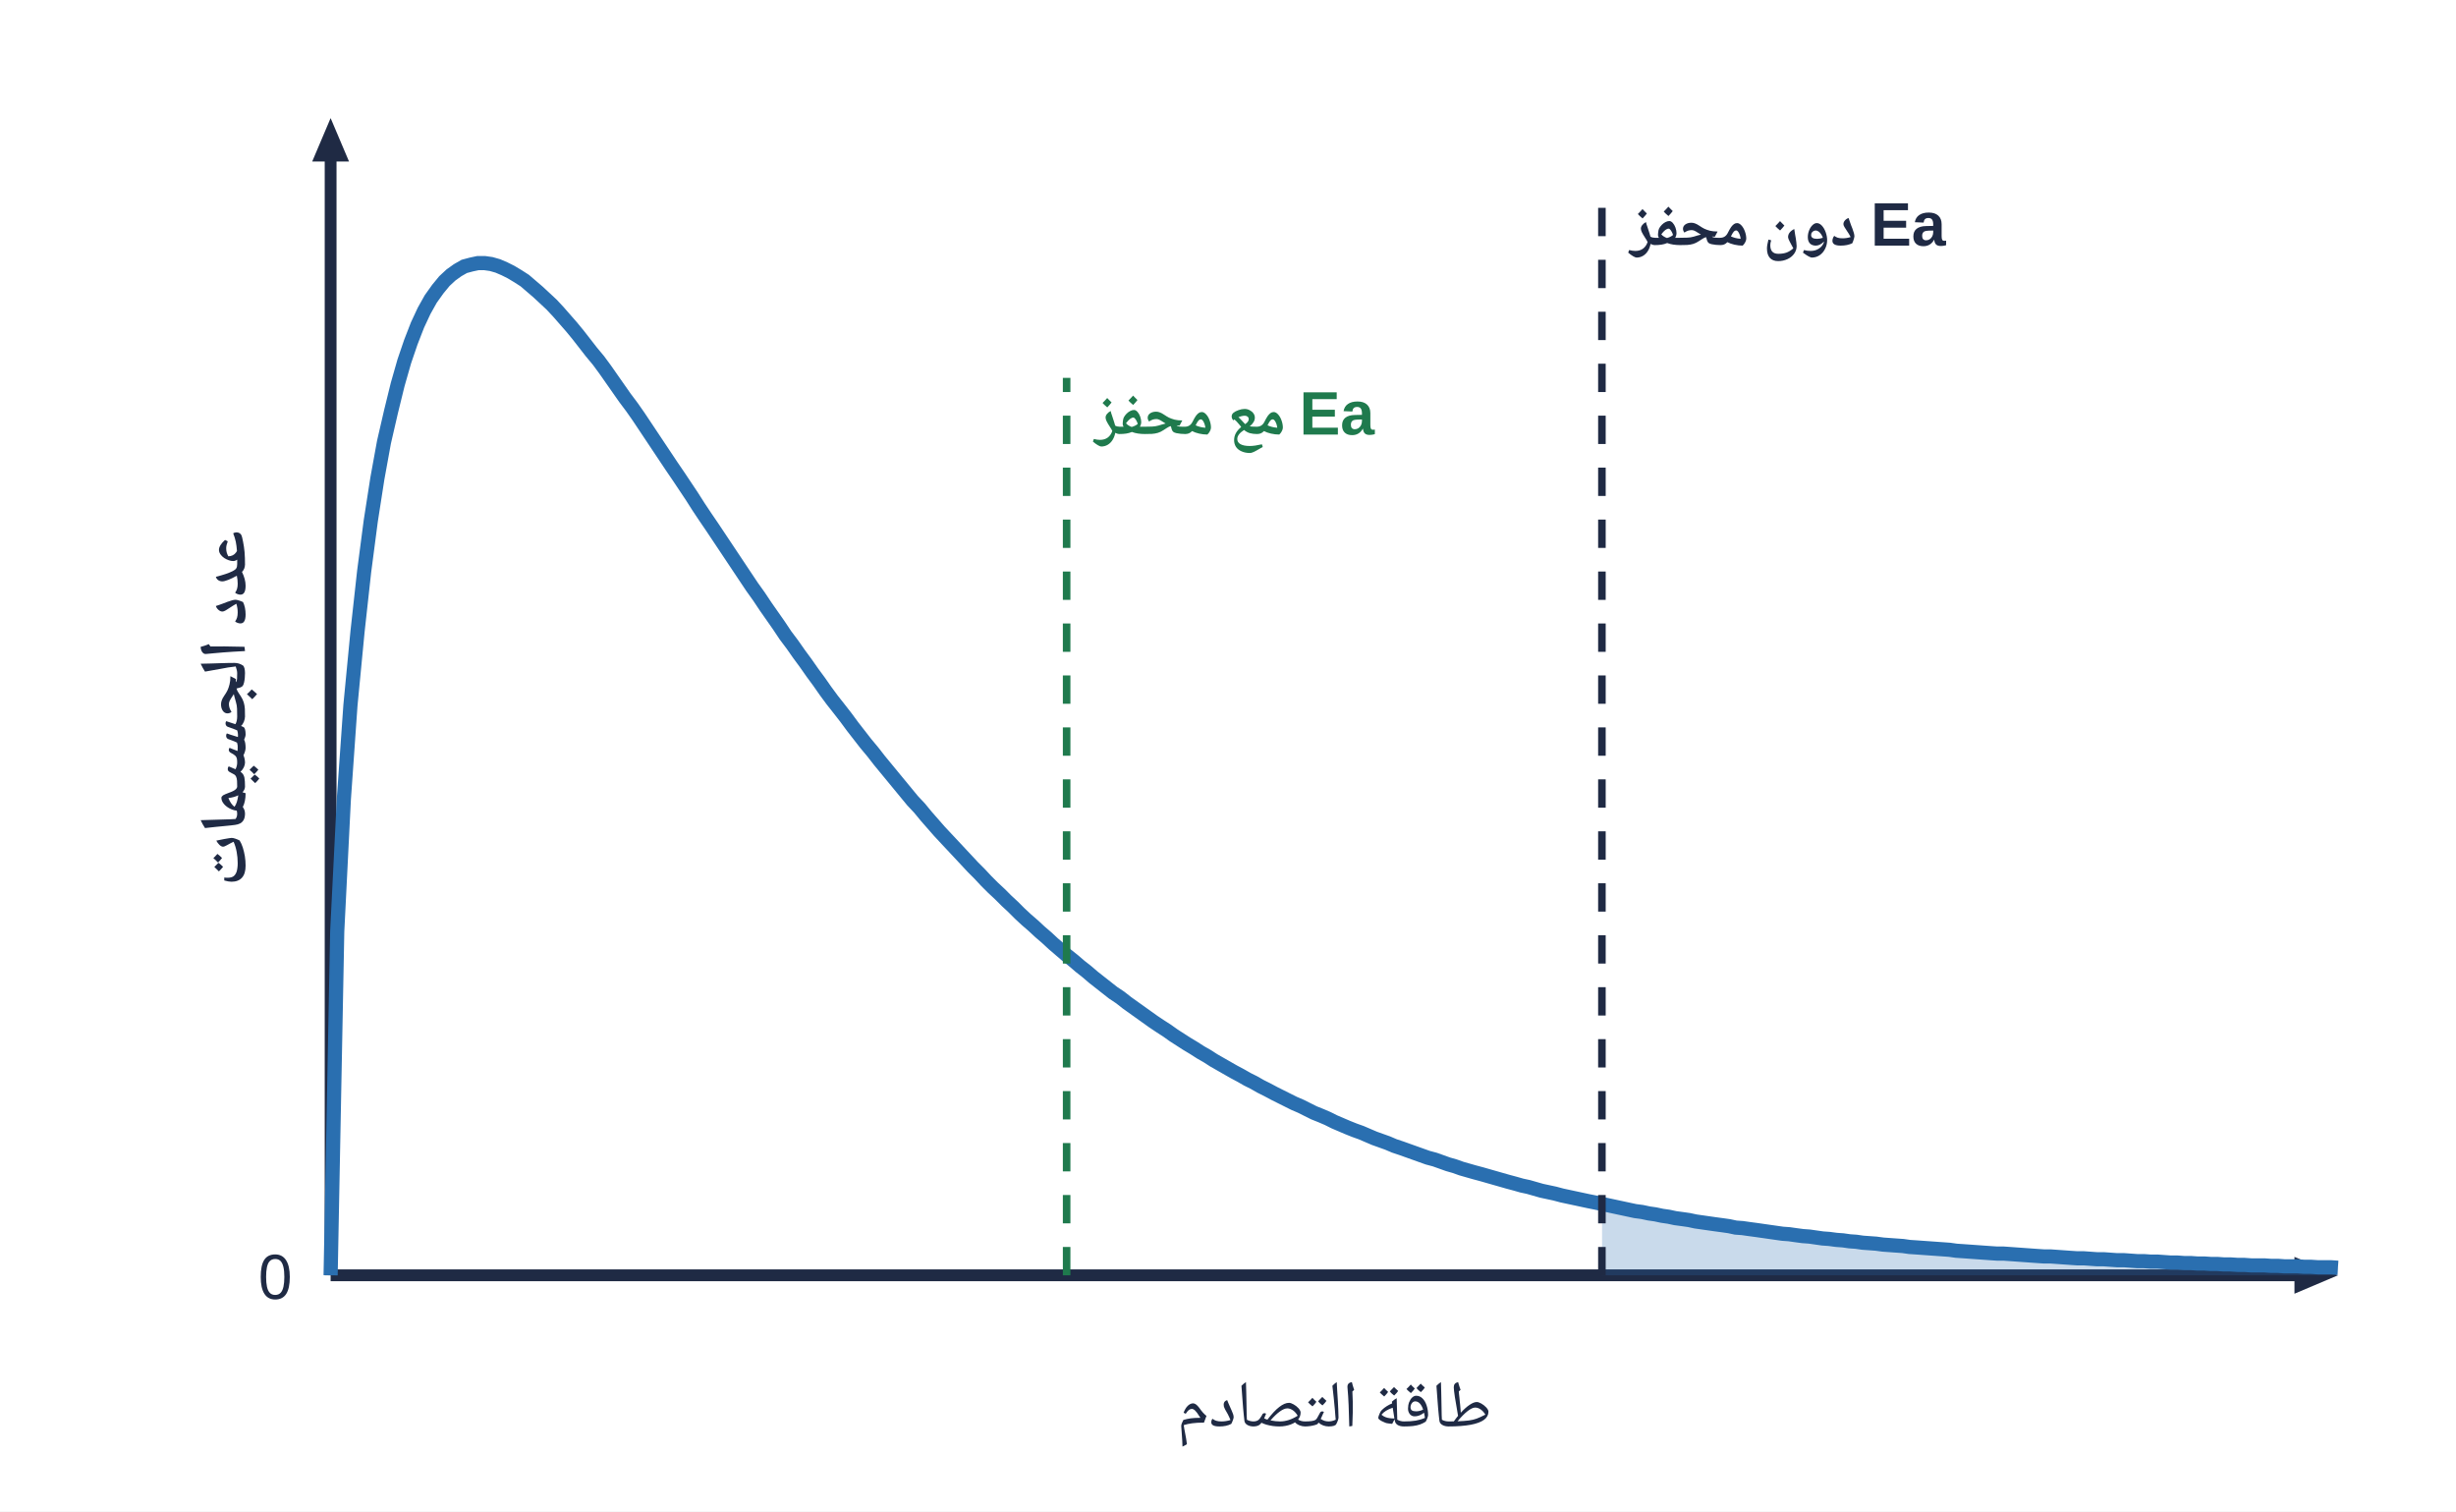
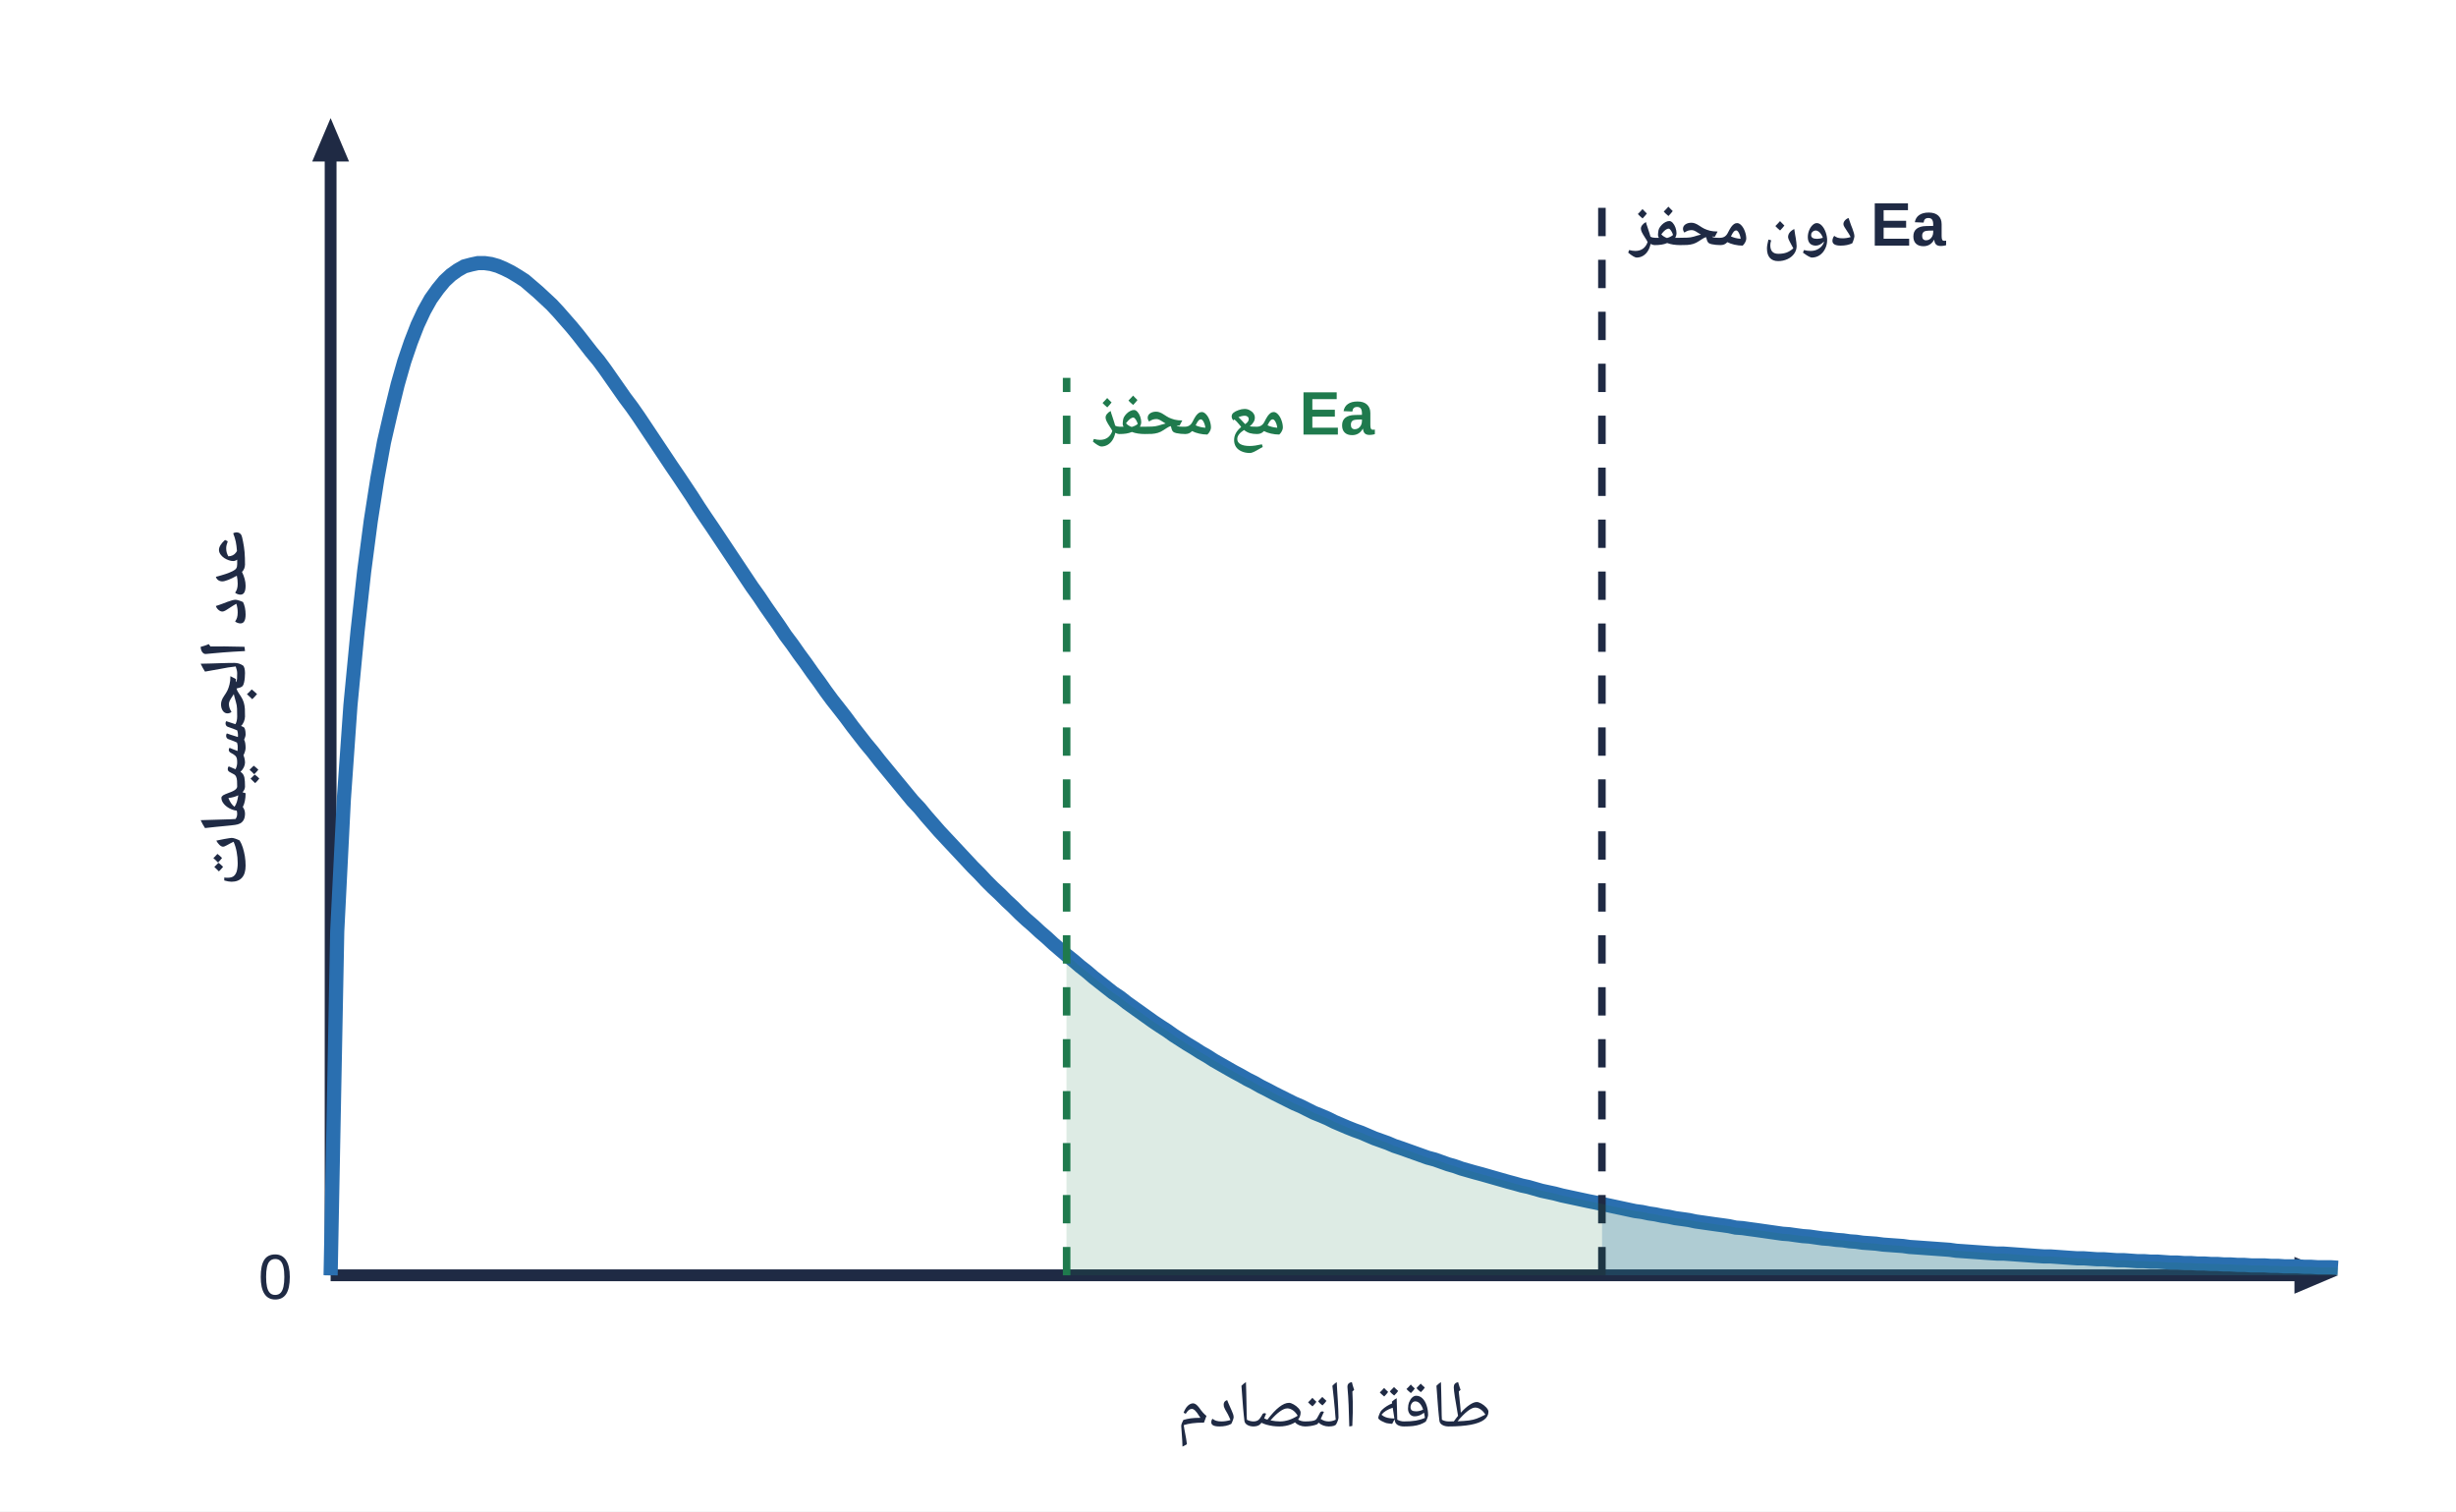
<svg xmlns="http://www.w3.org/2000/svg" viewBox="0 0 520 320" width="520" height="320">
  <rect width="520" height="320" fill="#fff" />
  <line x1="70" y1="270" x2="489.0" y2="270.0" stroke="#1f2a44" stroke-width="2.5" />
  <polygon points="495,270 485.8,273.9 485.8,266.1" fill="#1f2a44" />
  <line x1="70" y1="270" x2="70.0" y2="31.0" stroke="#1f2a44" stroke-width="2.5" />
  <polygon points="70,25 73.9,34.2 66.1,34.2" fill="#1f2a44" />
  <text x="282.5" y="302" text-anchor="middle" font-size="14" fill="#1f2a44" font-weight="normal" font-family="'IBM Plex Sans Arabic','Noto Naskh Arabic',Tahoma,Arial,sans-serif" direction="rtl">طاقة التصادم</text>
  <text transform="translate(52,150.0) rotate(-90)" text-anchor="middle" font-size="14" fill="#1f2a44" font-weight="bold" font-family="'IBM Plex Sans Arabic','Noto Naskh Arabic',Tahoma,Arial,sans-serif">عدد الجسيمات</text>
  <text x="62" y="275" text-anchor="end" font-size="13" fill="#1f2a44" font-weight="normal" font-family="'IBM Plex Sans Arabic','Noto Naskh Arabic',Tahoma,Arial,sans-serif">0</text>
  <polygon points="339.2,270.0 339.2,254.9 340.6,255.2 342.0,255.5 343.4,255.8 344.8,256.1 346.2,256.4 347.7,256.6 349.1,256.9 350.5,257.1 351.9,257.4 353.3,257.6 354.7,257.9 356.2,258.1 357.6,258.3 359.0,258.6 360.4,258.8 361.8,259.0 363.2,259.2 364.7,259.4 366.1,259.6 367.5,259.9 368.9,260.0 370.3,260.2 371.8,260.4 373.2,260.6 374.6,260.8 376.0,261.0 377.4,261.2 378.8,261.3 380.2,261.5 381.7,261.7 383.1,261.8 384.5,262.0 385.9,262.2 387.3,262.3 388.8,262.5 390.2,262.6 391.6,262.8 393.0,262.9 394.4,263.1 395.8,263.2 397.2,263.3 398.7,263.5 400.1,263.6 401.5,263.7 402.9,263.8 404.3,264.0 405.8,264.1 407.2,264.2 408.6,264.3 410.0,264.4 411.4,264.5 412.8,264.6 414.2,264.8 415.7,264.9 417.1,265.0 418.5,265.1 419.9,265.2 421.3,265.3 422.8,265.4 424.2,265.4 425.6,265.5 427.0,265.6 428.4,265.7 429.8,265.8 431.2,265.9 432.7,266.0 434.1,266.0 435.5,266.1 436.9,266.2 438.3,266.3 439.8,266.4 441.2,266.4 442.6,266.5 444.0,266.6 445.4,266.6 446.8,266.7 448.2,266.8 449.7,266.8 451.1,266.9 452.5,267.0 453.9,267.0 455.3,267.1 456.8,267.1 458.2,267.2 459.6,267.3 461.0,267.3 462.4,267.4 463.8,267.4 465.2,267.5 466.7,267.5 468.1,267.6 469.5,267.6 470.9,267.7 472.3,267.7 473.8,267.8 475.2,267.8 476.6,267.9 478.0,267.9 479.4,267.9 480.8,268.0 482.3,268.0 483.7,268.1 485.1,268.1 486.5,268.1 487.9,268.2 489.3,268.2 490.8,268.3 492.2,268.3 493.6,268.3 495.0,268.4 495.0,270.0" fill="#2a6fb0" fill-opacity="0.25" stroke="none" />
  <path d="M 70.0,270.0 L 71.4,197.2 L 72.8,169.2 L 74.2,149.3 L 75.7,133.7 L 77.1,121.0 L 78.5,110.3 L 79.9,101.3 L 81.3,93.6 L 82.8,87.1 L 84.2,81.4 L 85.6,76.5 L 87.0,72.4 L 88.4,68.8 L 89.8,65.8 L 91.2,63.3 L 92.7,61.2 L 94.1,59.5 L 95.5,58.2 L 96.9,57.2 L 98.3,56.4 L 99.8,56.0 L 101.2,55.7 L 102.6,55.7 L 104.0,55.9 L 105.4,56.3 L 106.8,56.9 L 108.2,57.6 L 109.7,58.5 L 111.1,59.4 L 112.5,60.6 L 113.9,61.8 L 115.3,63.1 L 116.8,64.5 L 118.2,66.0 L 119.6,67.6 L 121.0,69.2 L 122.4,70.9 L 123.8,72.7 L 125.2,74.5 L 126.7,76.3 L 128.1,78.2 L 129.5,80.2 L 130.9,82.2 L 132.3,84.2 L 133.8,86.2 L 135.2,88.2 L 136.6,90.3 L 138.0,92.4 L 139.4,94.5 L 140.8,96.6 L 142.2,98.7 L 143.7,100.9 L 145.1,103.0 L 146.5,105.1 L 147.9,107.3 L 149.3,109.4 L 150.8,111.6 L 152.2,113.7 L 153.6,115.8 L 155.0,117.9 L 156.4,120.0 L 157.8,122.1 L 159.2,124.2 L 160.7,126.3 L 162.1,128.4 L 163.5,130.4 L 164.9,132.4 L 166.3,134.5 L 167.8,136.5 L 169.2,138.5 L 170.6,140.4 L 172.0,142.4 L 173.4,144.3 L 174.8,146.3 L 176.2,148.2 L 177.7,150.1 L 179.1,151.9 L 180.5,153.8 L 181.9,155.6 L 183.3,157.4 L 184.8,159.2 L 186.2,161.0 L 187.6,162.7 L 189.0,164.4 L 190.4,166.1 L 191.8,167.8 L 193.2,169.5 L 194.7,171.1 L 196.1,172.8 L 197.5,174.4 L 198.9,176.0 L 200.3,177.5 L 201.8,179.1 L 203.2,180.6 L 204.6,182.1 L 206.0,183.6 L 207.4,185.0 L 208.8,186.5 L 210.2,187.9 L 211.7,189.3 L 213.1,190.7 L 214.5,192.0 L 215.9,193.4 L 217.3,194.7 L 218.8,196.0 L 220.2,197.3 L 221.6,198.5 L 223.0,199.8 L 224.4,201.0 L 225.8,202.2 L 227.3,203.4 L 228.7,204.6 L 230.1,205.7 L 231.5,206.9 L 232.9,208.0 L 234.3,209.1 L 235.7,210.2 L 237.2,211.2 L 238.6,212.3 L 240.0,213.3 L 241.4,214.3 L 242.8,215.3 L 244.2,216.3 L 245.7,217.3 L 247.1,218.2 L 248.5,219.2 L 249.9,220.1 L 251.3,221.0 L 252.8,221.9 L 254.2,222.8 L 255.6,223.6 L 257.0,224.5 L 258.4,225.3 L 259.8,226.1 L 261.2,226.9 L 262.7,227.7 L 264.1,228.5 L 265.5,229.2 L 266.9,230.0 L 268.3,230.7 L 269.8,231.5 L 271.2,232.2 L 272.6,232.9 L 274.0,233.6 L 275.4,234.2 L 276.8,234.9 L 278.2,235.6 L 279.7,236.2 L 281.1,236.8 L 282.5,237.5 L 283.9,238.1 L 285.3,238.7 L 286.8,239.3 L 288.2,239.8 L 289.6,240.4 L 291.0,241.0 L 292.4,241.5 L 293.8,242.0 L 295.2,242.6 L 296.7,243.1 L 298.1,243.6 L 299.5,244.1 L 300.9,244.6 L 302.3,245.1 L 303.8,245.5 L 305.2,246.0 L 306.6,246.5 L 308.0,246.9 L 309.4,247.4 L 310.8,247.8 L 312.2,248.2 L 313.7,248.6 L 315.1,249.0 L 316.5,249.4 L 317.9,249.8 L 319.3,250.2 L 320.8,250.6 L 322.2,251.0 L 323.6,251.3 L 325.0,251.7 L 326.4,252.1 L 327.8,252.4 L 329.2,252.7 L 330.7,253.1 L 332.1,253.4 L 333.5,253.7 L 334.9,254.0 L 336.3,254.3 L 337.8,254.6 L 339.2,254.9 L 340.6,255.2 L 342.0,255.5 L 343.4,255.8 L 344.8,256.1 L 346.2,256.4 L 347.7,256.6 L 349.1,256.9 L 350.5,257.1 L 351.9,257.4 L 353.3,257.6 L 354.7,257.9 L 356.2,258.1 L 357.6,258.3 L 359.0,258.6 L 360.4,258.8 L 361.8,259.0 L 363.2,259.2 L 364.7,259.4 L 366.1,259.6 L 367.5,259.9 L 368.9,260.0 L 370.3,260.2 L 371.8,260.4 L 373.2,260.6 L 374.6,260.8 L 376.0,261.0 L 377.4,261.2 L 378.8,261.3 L 380.2,261.5 L 381.7,261.7 L 383.1,261.8 L 384.5,262.0 L 385.9,262.2 L 387.3,262.3 L 388.8,262.5 L 390.2,262.6 L 391.6,262.8 L 393.0,262.9 L 394.4,263.1 L 395.8,263.2 L 397.2,263.3 L 398.7,263.5 L 400.1,263.6 L 401.5,263.7 L 402.9,263.8 L 404.3,264.0 L 405.8,264.1 L 407.2,264.2 L 408.6,264.3 L 410.0,264.4 L 411.4,264.5 L 412.8,264.6 L 414.2,264.8 L 415.7,264.9 L 417.1,265.0 L 418.5,265.1 L 419.9,265.2 L 421.3,265.3 L 422.8,265.4 L 424.2,265.4 L 425.6,265.5 L 427.0,265.6 L 428.4,265.7 L 429.8,265.8 L 431.2,265.9 L 432.7,266.0 L 434.1,266.0 L 435.5,266.1 L 436.9,266.2 L 438.3,266.3 L 439.8,266.4 L 441.2,266.4 L 442.6,266.5 L 444.0,266.6 L 445.4,266.6 L 446.8,266.7 L 448.2,266.8 L 449.7,266.8 L 451.1,266.9 L 452.5,267.0 L 453.9,267.0 L 455.3,267.1 L 456.8,267.1 L 458.2,267.2 L 459.6,267.3 L 461.0,267.3 L 462.4,267.4 L 463.8,267.4 L 465.2,267.5 L 466.7,267.5 L 468.1,267.6 L 469.5,267.6 L 470.9,267.7 L 472.3,267.7 L 473.8,267.8 L 475.2,267.8 L 476.6,267.9 L 478.0,267.9 L 479.4,267.9 L 480.8,268.0 L 482.3,268.0 L 483.7,268.1 L 485.1,268.1 L 486.5,268.1 L 487.9,268.2 L 489.3,268.2 L 490.8,268.3 L 492.2,268.3 L 493.6,268.3 L 495.0,268.4" fill="none" stroke="#2a6fb0" stroke-width="3" />
  <text x="105.875" y="45.714" text-anchor="middle" font-size="15" fill="#2a6fb0" font-weight="bold" font-family="'IBM Plex Sans Arabic','Noto Naskh Arabic',Tahoma,Arial,sans-serif" />
  <line x1="339.167" y1="270" x2="339.167" y2="40" stroke="#1f2a44" stroke-width="1.6" stroke-dasharray="6 5" />
  <text x="345.167" y="52" text-anchor="end" font-size="13" fill="#1f2a44" font-weight="bold" font-family="'IBM Plex Sans Arabic','Noto Naskh Arabic',Tahoma,Arial,sans-serif" direction="rtl">Ea دون محفز</text>
+   <polygon points="225.8,270.0 225.8,202.2 227.3,203.4 228.7,204.6 230.1,205.7 231.5,206.9 232.9,208.0 234.3,209.1 235.7,210.2 237.2,211.2 238.6,212.3 240.0,213.3 241.4,214.3 242.8,215.3 244.2,216.3 245.7,217.3 247.1,218.2 248.5,219.2 249.9,220.1 251.3,221.0 252.8,221.9 254.2,222.8 255.6,223.6 257.0,224.5 258.4,225.3 259.8,226.1 261.2,226.9 262.7,227.7 264.1,228.5 265.5,229.2 266.9,230.0 268.3,230.7 269.8,231.5 271.2,232.2 272.6,232.9 274.0,233.6 275.4,234.2 276.8,234.9 278.2,235.6 279.7,236.2 281.1,236.8 282.5,237.5 283.9,238.1 285.3,238.7 286.8,239.3 288.2,239.8 289.6,240.4 291.0,241.0 292.4,241.5 293.8,242.0 295.2,242.6 296.7,243.1 298.1,243.6 299.5,244.1 300.9,244.6 302.3,245.1 303.8,245.5 305.2,246.0 306.6,246.5 308.0,246.9 309.4,247.4 310.8,247.8 312.2,248.2 313.7,248.6 315.1,249.0 316.5,249.4 317.9,249.8 319.3,250.2 320.8,250.6 322.2,251.0 323.6,251.3 325.0,251.7 326.4,252.1 327.8,252.4 329.2,252.7 330.7,253.1 332.1,253.4 333.5,253.7 334.9,254.0 336.3,254.3 337.8,254.6 339.2,254.9 340.6,255.2 342.0,255.5 343.4,255.8 344.8,256.1 346.2,256.4 347.7,256.6 349.1,256.9 350.5,257.1 351.9,257.4 353.3,257.6 354.7,257.9 356.2,258.1 357.6,258.3 359.0,258.6 360.4,258.8 361.8,259.0 363.2,259.2 364.7,259.4 366.1,259.6 367.5,259.9 368.9,260.0 370.3,260.2 371.8,260.4 373.2,260.6 374.6,260.8 376.0,261.0 377.4,261.2 378.8,261.3 380.2,261.5 381.7,261.7 383.1,261.8 384.5,262.0 385.9,262.2 387.3,262.3 388.8,262.5 390.2,262.6 391.6,262.8 393.0,262.9 394.4,263.1 395.8,263.2 397.2,263.3 398.7,263.5 400.1,263.6 401.5,263.7 402.9,263.8 404.3,264.0 405.8,264.1 407.2,264.2 408.6,264.3 410.0,264.4 411.4,264.5 412.8,264.6 414.2,264.8 415.7,264.9 417.1,265.0 418.5,265.1 419.9,265.2 421.3,265.3 422.8,265.4 424.2,265.4 425.6,265.5 427.0,265.6 428.4,265.7 429.8,265.8 431.2,265.9 432.7,266.0 434.1,266.0 435.5,266.1 436.9,266.2 438.3,266.3 439.8,266.4 441.2,266.4 442.6,266.5 444.0,266.6 445.4,266.6 446.8,266.7 448.2,266.8 449.7,266.8 451.1,266.9 452.5,267.0 453.9,267.0 455.3,267.1 456.8,267.1 458.2,267.2 459.6,267.3 461.0,267.3 462.4,267.4 463.8,267.4 465.2,267.5 466.7,267.5 468.1,267.6 469.5,267.6 470.9,267.7 472.3,267.7 473.8,267.8 475.2,267.8 476.6,267.9 478.0,267.9 479.4,267.9 480.8,268.0 482.3,268.0 483.7,268.1 485.1,268.1 486.5,268.1 487.9,268.2 489.3,268.2 490.8,268.3 492.2,268.3 493.6,268.3 495.0,268.4 495.0,270.0" fill="#1f7a4d" fill-opacity="0.15" stroke="none" />
  <line x1="225.833" y1="270" x2="225.833" y2="80" stroke="#1f7a4d" stroke-width="1.6" stroke-dasharray="6 5" />
  <text x="231.833" y="92" text-anchor="end" font-size="13" fill="#1f7a4d" font-weight="bold" font-family="'IBM Plex Sans Arabic','Noto Naskh Arabic',Tahoma,Arial,sans-serif" direction="rtl">Ea مع محفز</text>
</svg>
